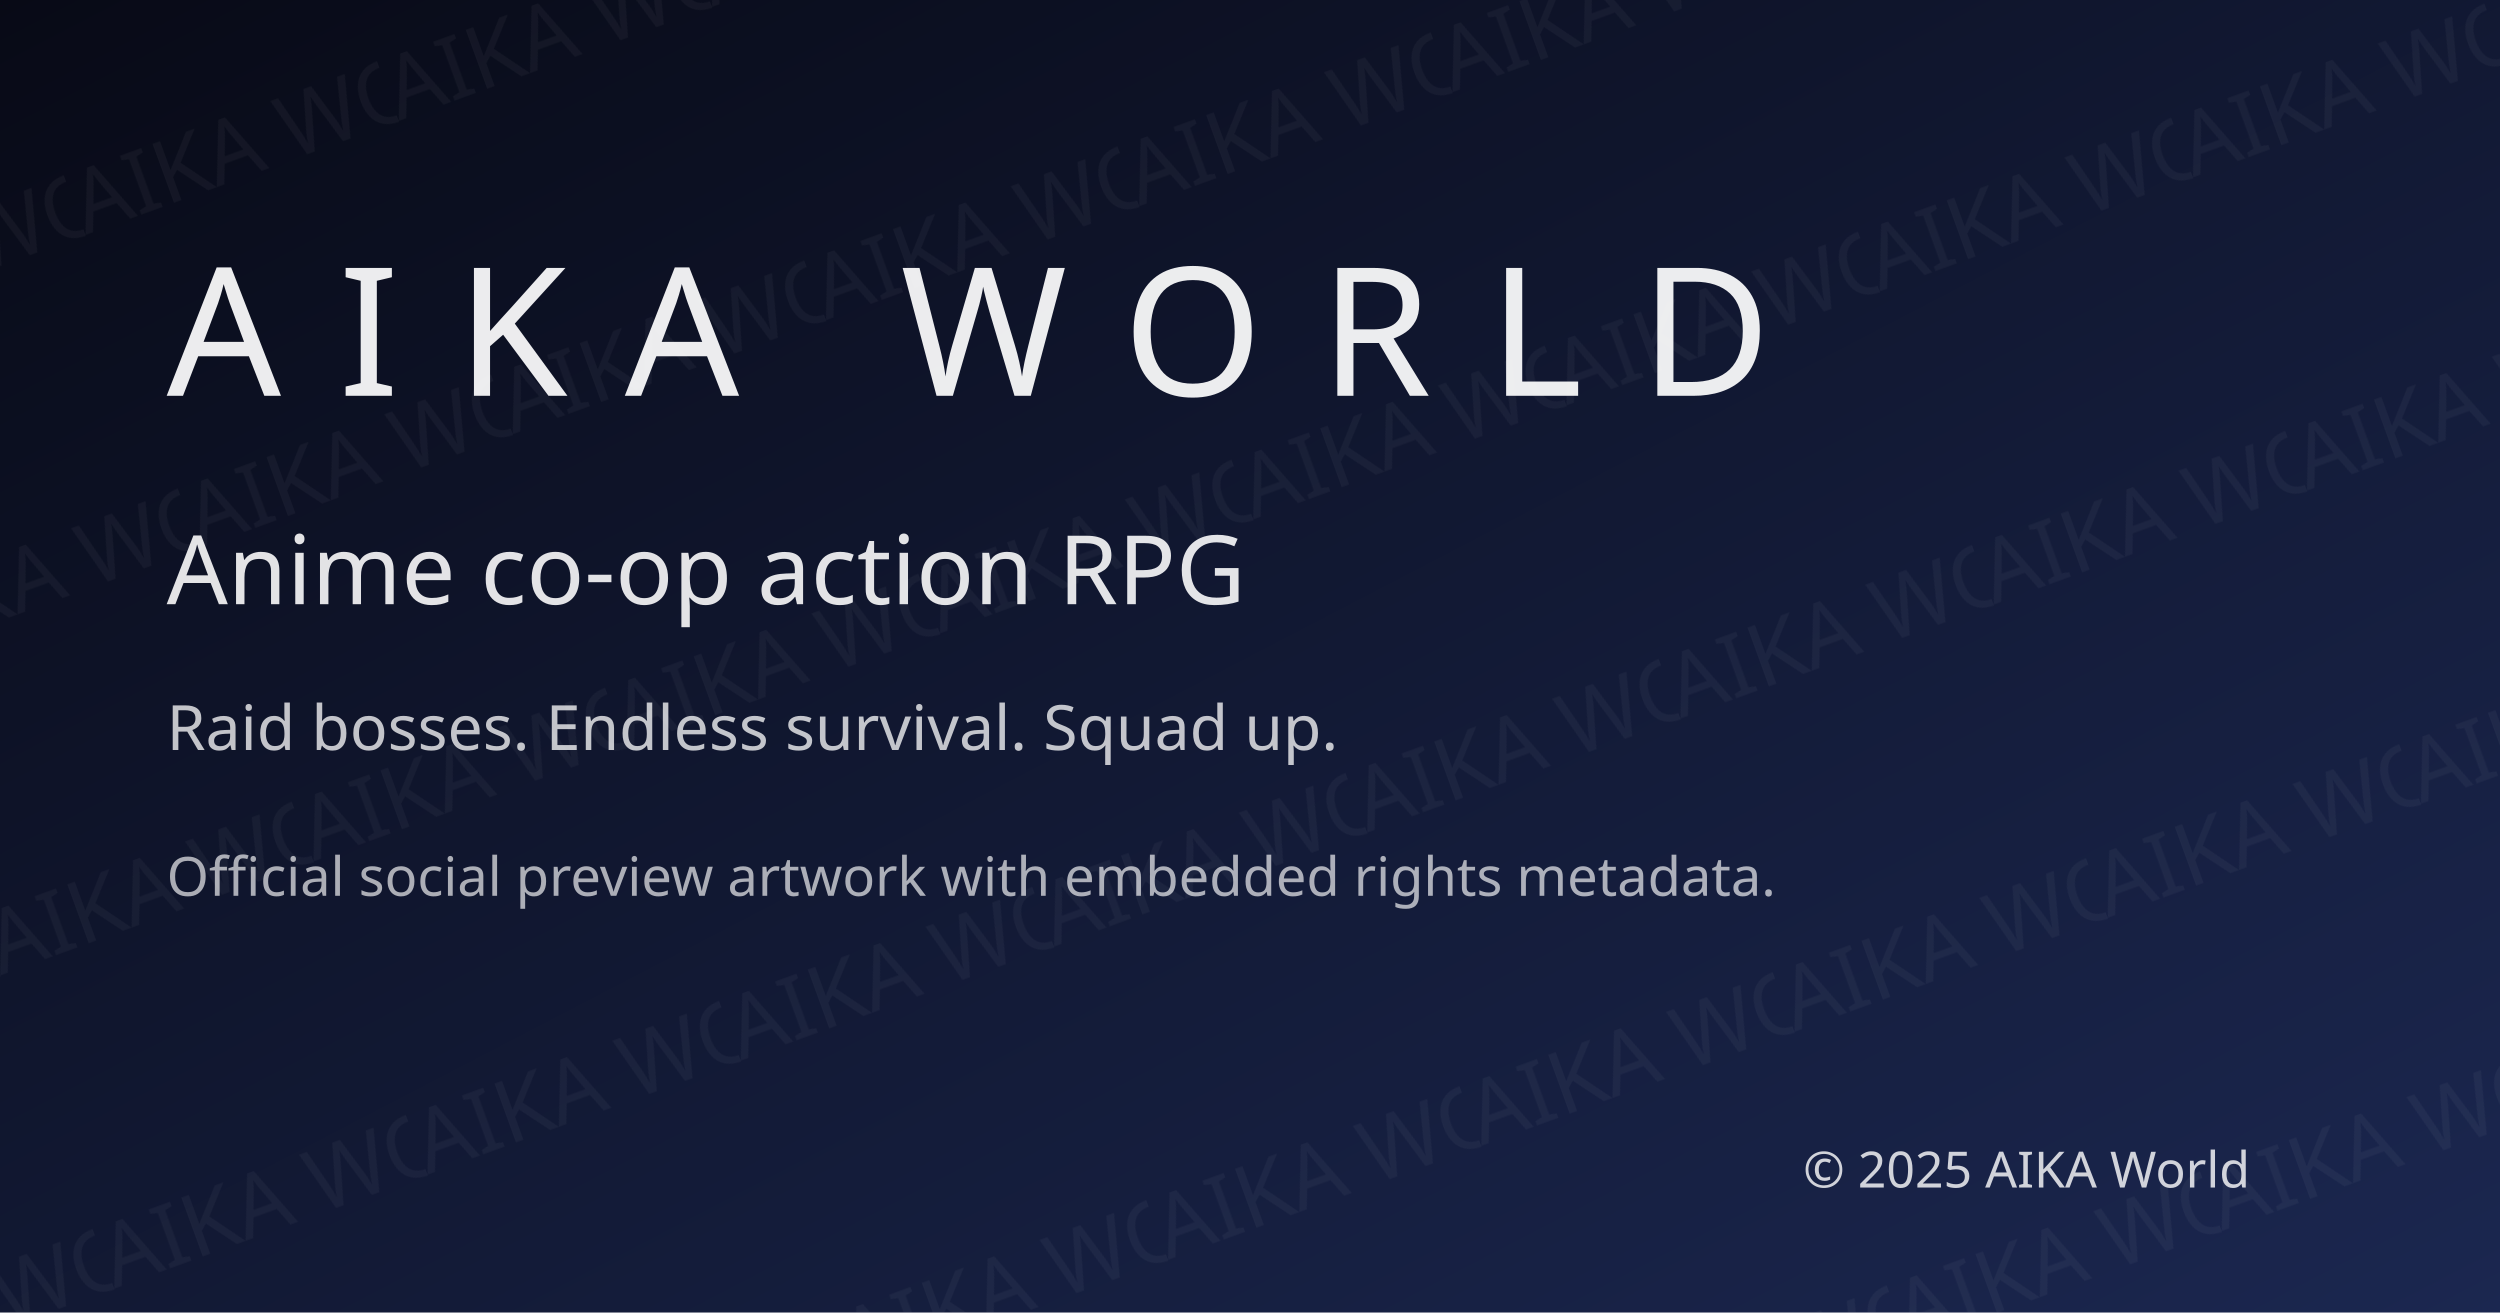
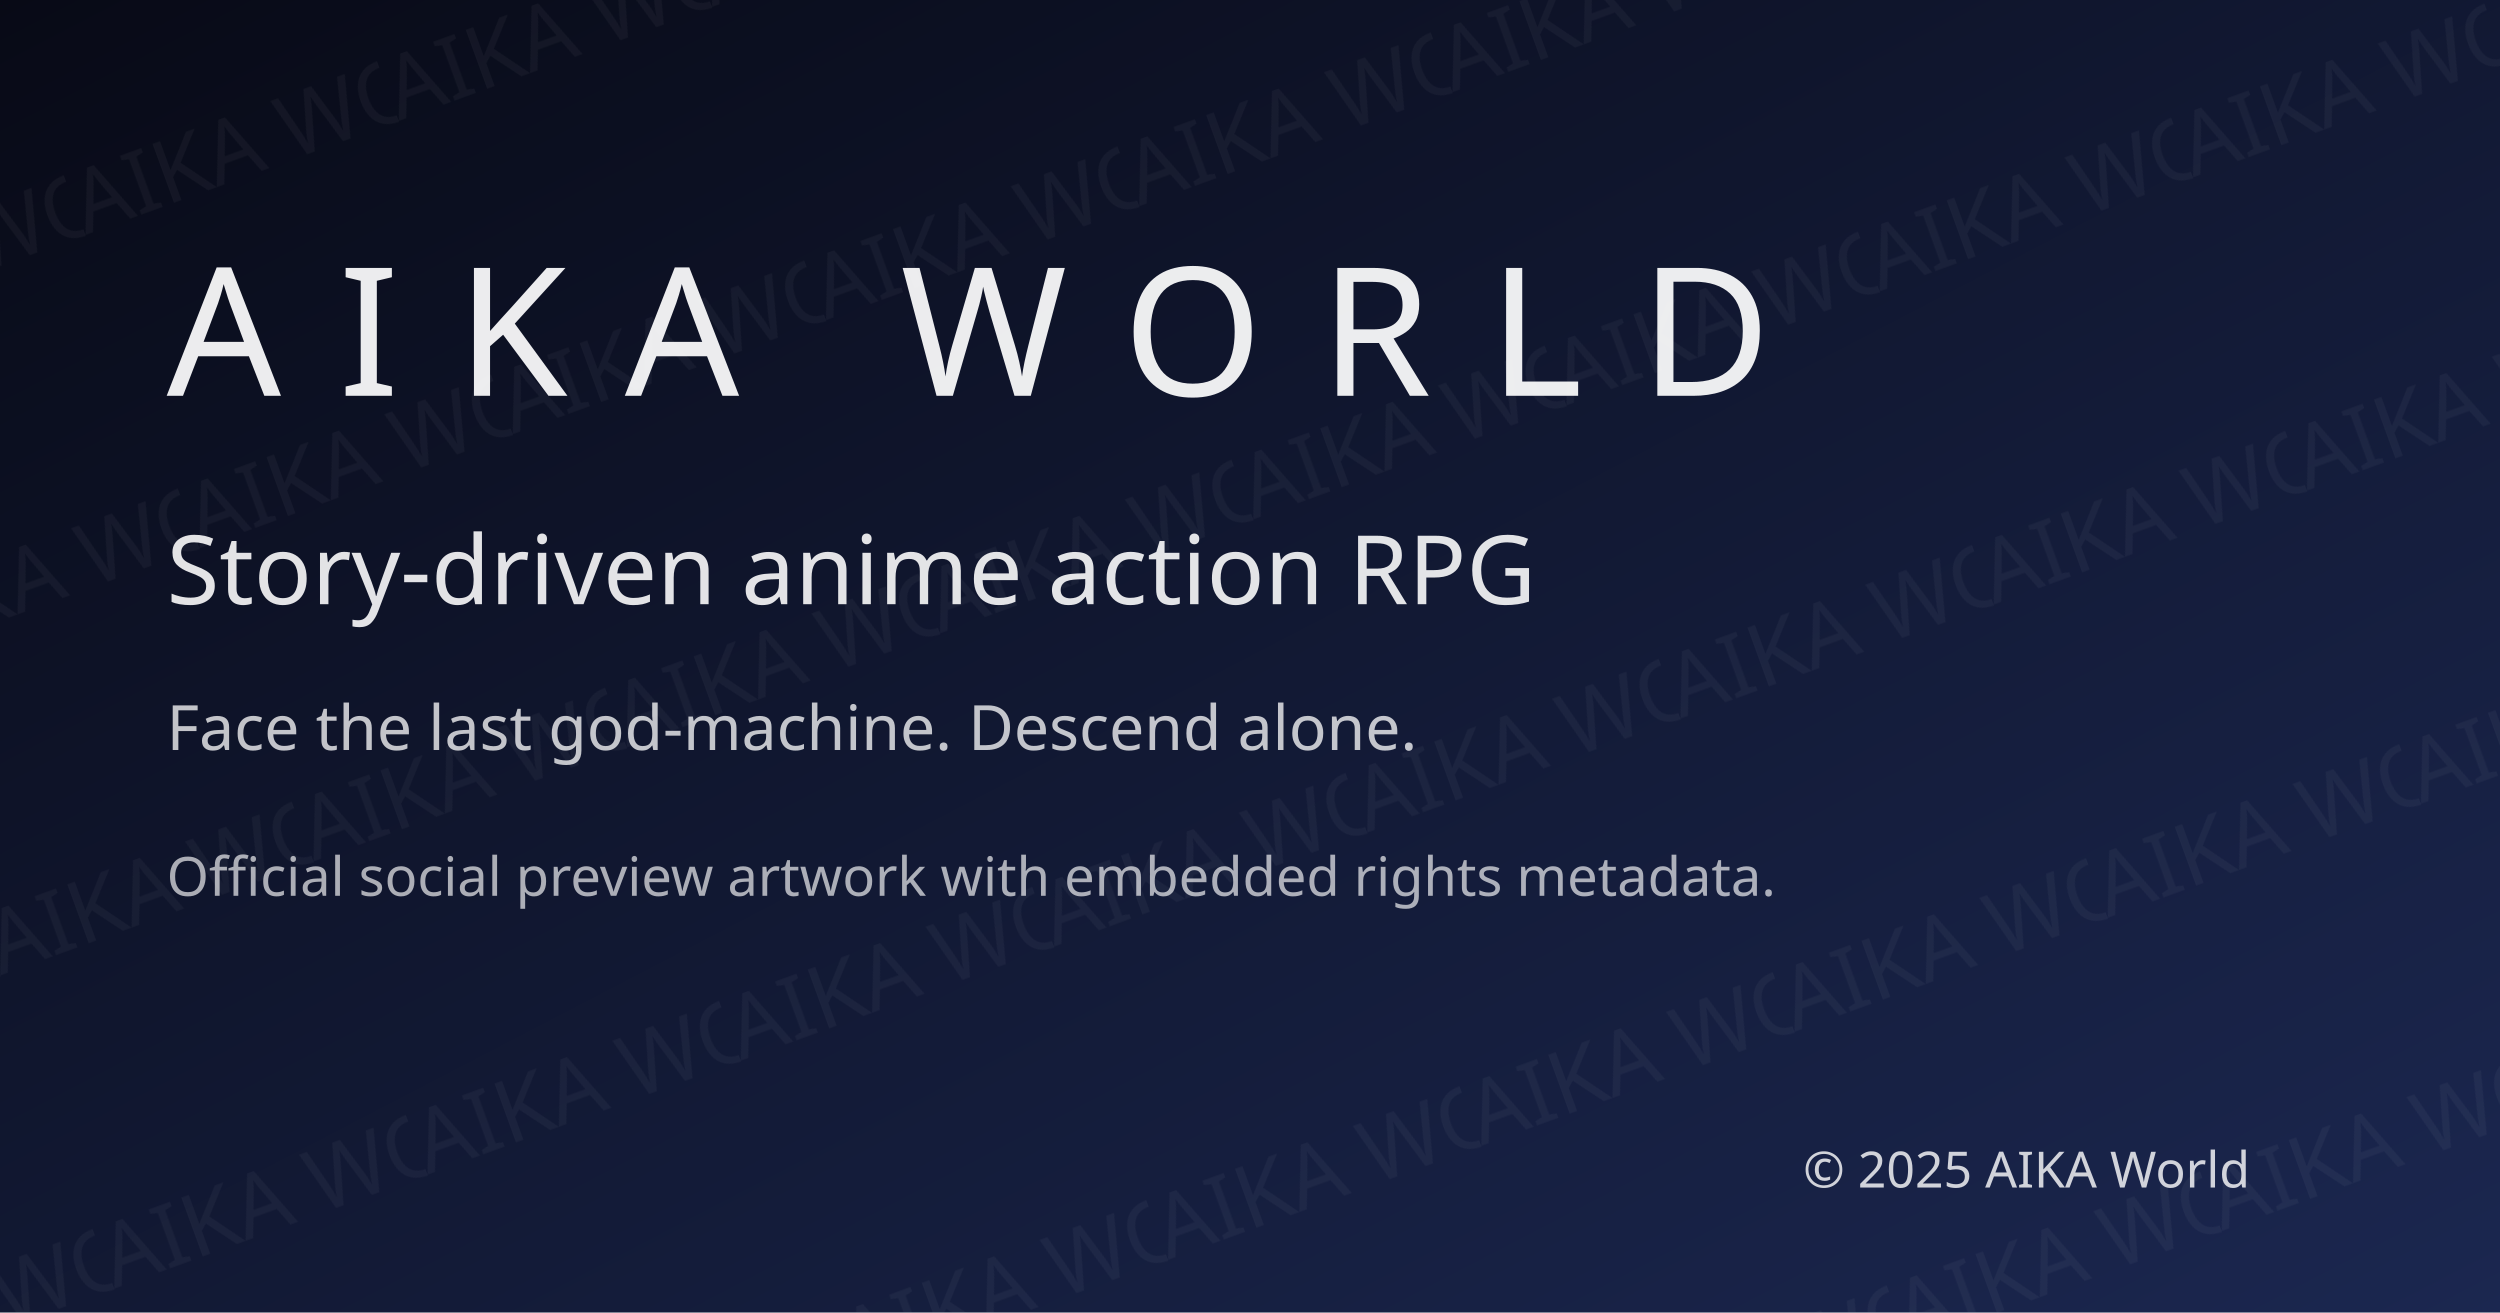
<svg xmlns="http://www.w3.org/2000/svg" width="1200" height="630" viewBox="0 0 1200 630">
  <defs>
    <linearGradient id="defaultGradientEn" x1="0%" y1="0%" x2="100%" y2="100%">
      <stop offset="0%" stop-color="#080a16" />
      <stop offset="100%" stop-color="#1b2750" />
    </linearGradient>
    <pattern id="aikaWatermark" width="160" height="160" patternUnits="userSpaceOnUse" patternTransform="rotate(-20)">
      <text x="0" y="120" font-family="'Fira Sans', sans-serif" font-size="42" fill="rgba(255,255,255,0.04)">AIKA WORLD</text>
    </pattern>
  </defs>
  <rect width="1200" height="630" fill="url(#defaultGradientEn)" />
  <rect width="1200" height="630" fill="url(#aikaWatermark)" />
  <g fill="#ffffff">
    <text x="80" y="190" font-family="'Fira Sans', sans-serif" font-size="86" letter-spacing="0.32em" opacity="0.92">AIKA WORLD</text>
-     <text x="80" y="290" font-family="'Fira Sans', sans-serif" font-size="46" opacity="0.88">Anime co-op action RPG</text>
-     <text x="80" y="360" font-family="'Fira Sans', sans-serif" font-size="30" opacity="0.75">Raid bosses. Endless survival. Squad up.</text>
+     <text x="80" y="290" font-family="'Fira Sans', sans-serif" font-size="46" opacity="0.88">Story-driven anime action RPG</text>
+     <text x="80" y="360" font-family="'Fira Sans', sans-serif" font-size="30" opacity="0.75">Face the last god-machine. Descend alone.</text>
    <text x="80" y="430" font-family="'Fira Sans', sans-serif" font-size="26" opacity="0.65">Official social preview artwork with embedded rights metadata.</text>
  </g>
  <text x="1080" y="570" font-family="'Fira Sans', sans-serif" font-size="24" fill="rgba(255,255,255,0.8)" text-anchor="end">© 2025 AIKA World</text>
</svg>
